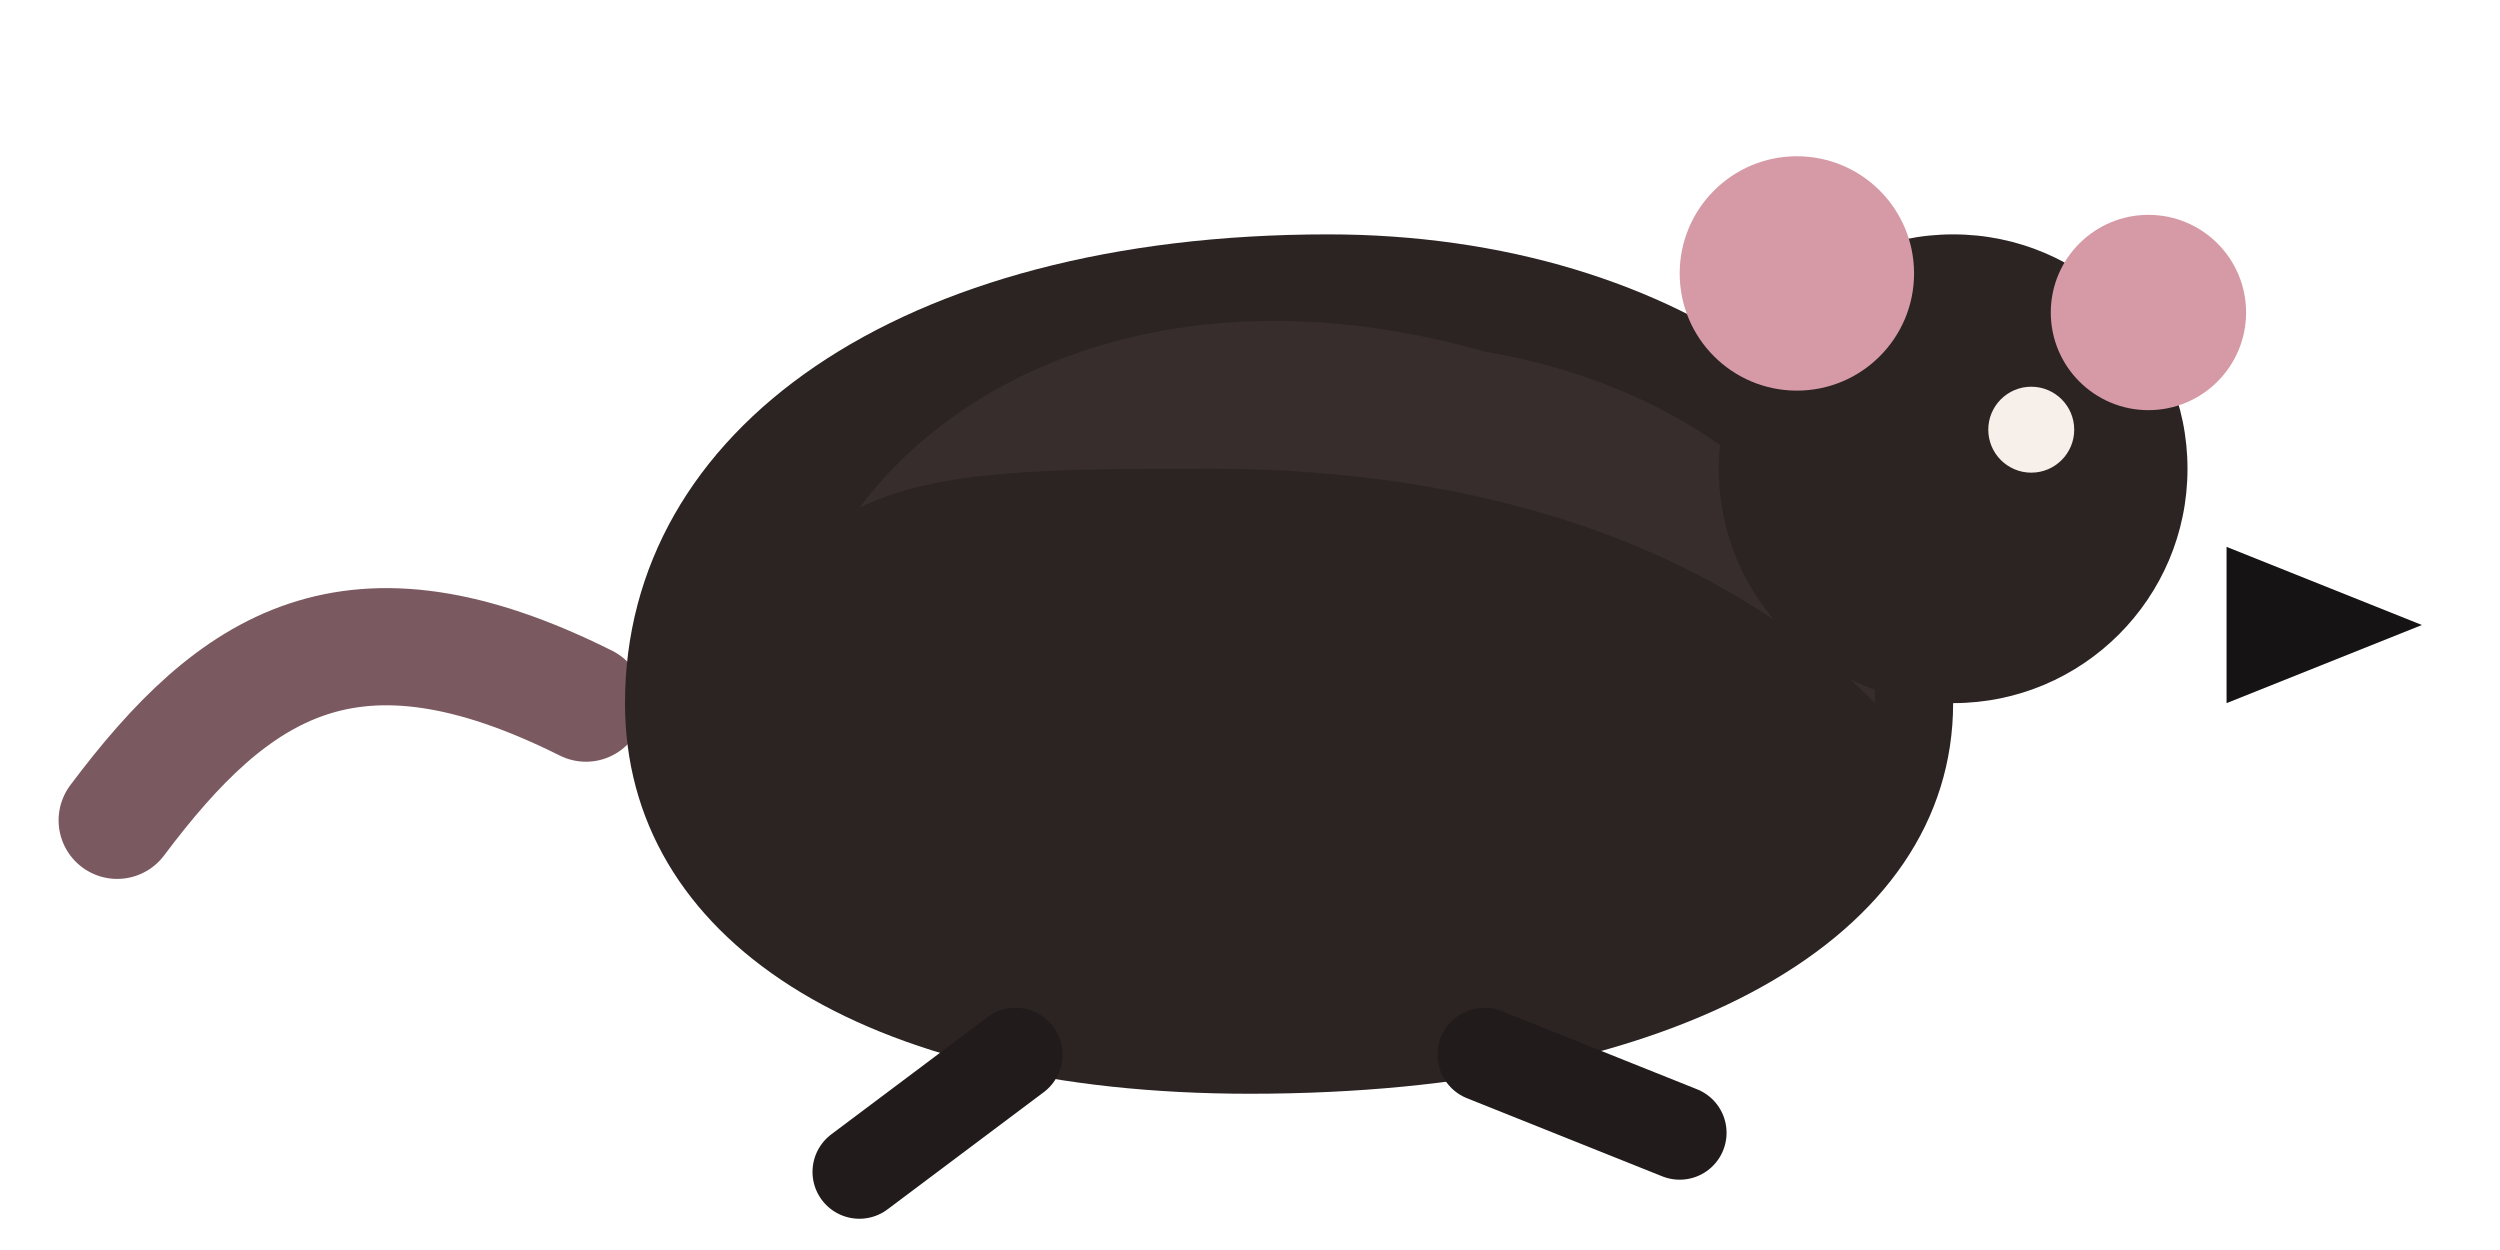
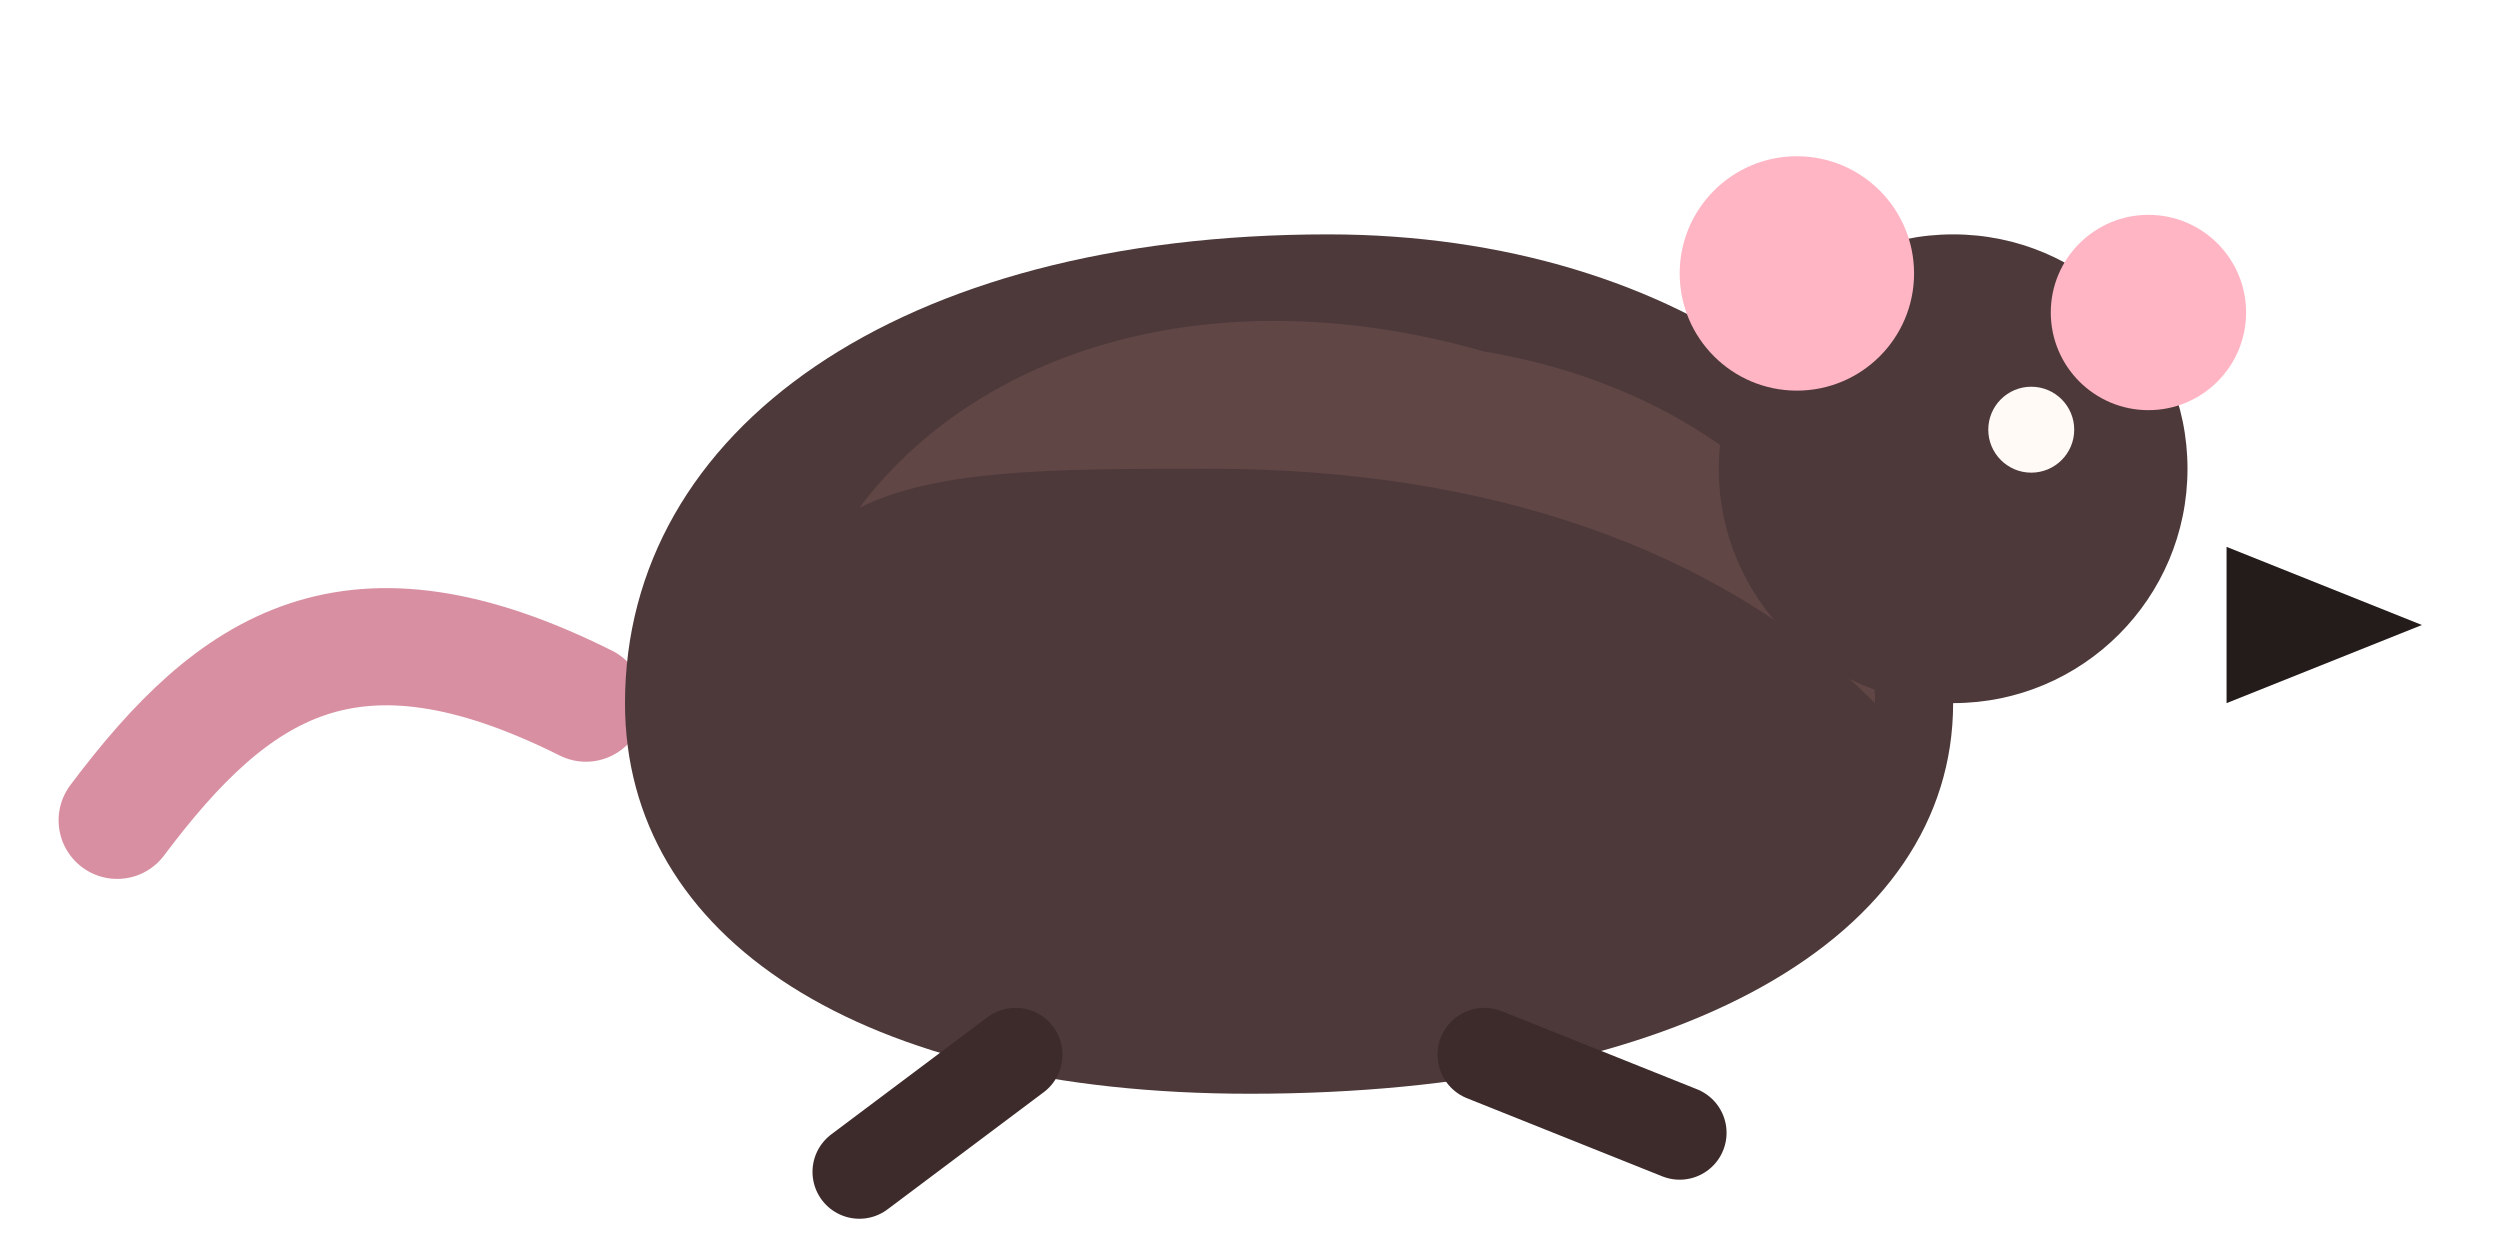
<svg xmlns="http://www.w3.org/2000/svg" width="64" height="32" viewBox="0 0 64 32" role="img" aria-label="RunRat frame 0">
-   <path fill="none" stroke="#7b5960" stroke-width="3" stroke-linecap="round" d="M15 18C9 15 6 17 3 21" />
-   <path fill="#2b2423" d="M16 18c0-7 7-12 18-12 9 0 16 5 16 12 0 6-7 10-18 10-10 0-16-4-16-10z" />
-   <path fill="#3b3030" d="M22 13c3-4 9-6 16-4 6 1 10 5 10 9-4-4-10-6-17-6-4 0-7 0-9 1z" opacity=".7" />
-   <circle cx="50" cy="12" r="6" fill="#2b2423" />
-   <circle cx="46" cy="7" r="3" fill="#d59aa5" />
-   <circle cx="55" cy="8" r="2.5" fill="#d59aa5" />
-   <circle cx="52" cy="11" r="1.1" fill="#f7efe9" />
-   <path fill="#151313" d="M57 14l5 2-5 2z" />
-   <path fill="none" stroke="#211b1b" stroke-width="2.4" stroke-linecap="round" d="M26 27l-4 3M38 27l5 2" />
+   <path fill="none" stroke="#d88fa2" stroke-width="3" stroke-linecap="round" d="M15 18C9 15 6 17 3 21" />
+   <path fill="#4d3939" d="M16 18c0-7 7-12 18-12 9 0 16 5 16 12 0 6-7 10-18 10-10 0-16-4-16-10z" />
+   <path fill="#6a4b4b" d="M22 13c3-4 9-6 16-4 6 1 10 5 10 9-4-4-10-6-17-6-4 0-7 0-9 1z" opacity=".7" />
+   <circle cx="50" cy="12" r="6" fill="#4d3939" />
+   <circle cx="46" cy="7" r="3" fill="#ffb5c4" />
+   <circle cx="55" cy="8" r="2.5" fill="#ffb5c4" />
+   <circle cx="52" cy="11" r="1.1" fill="#fffaf5" />
+   <path fill="#241b1b" d="M57 14l5 2-5 2z" />
+   <path fill="none" stroke="#3d2b2b" stroke-width="2.4" stroke-linecap="round" d="M26 27l-4 3M38 27l5 2" />
</svg>
